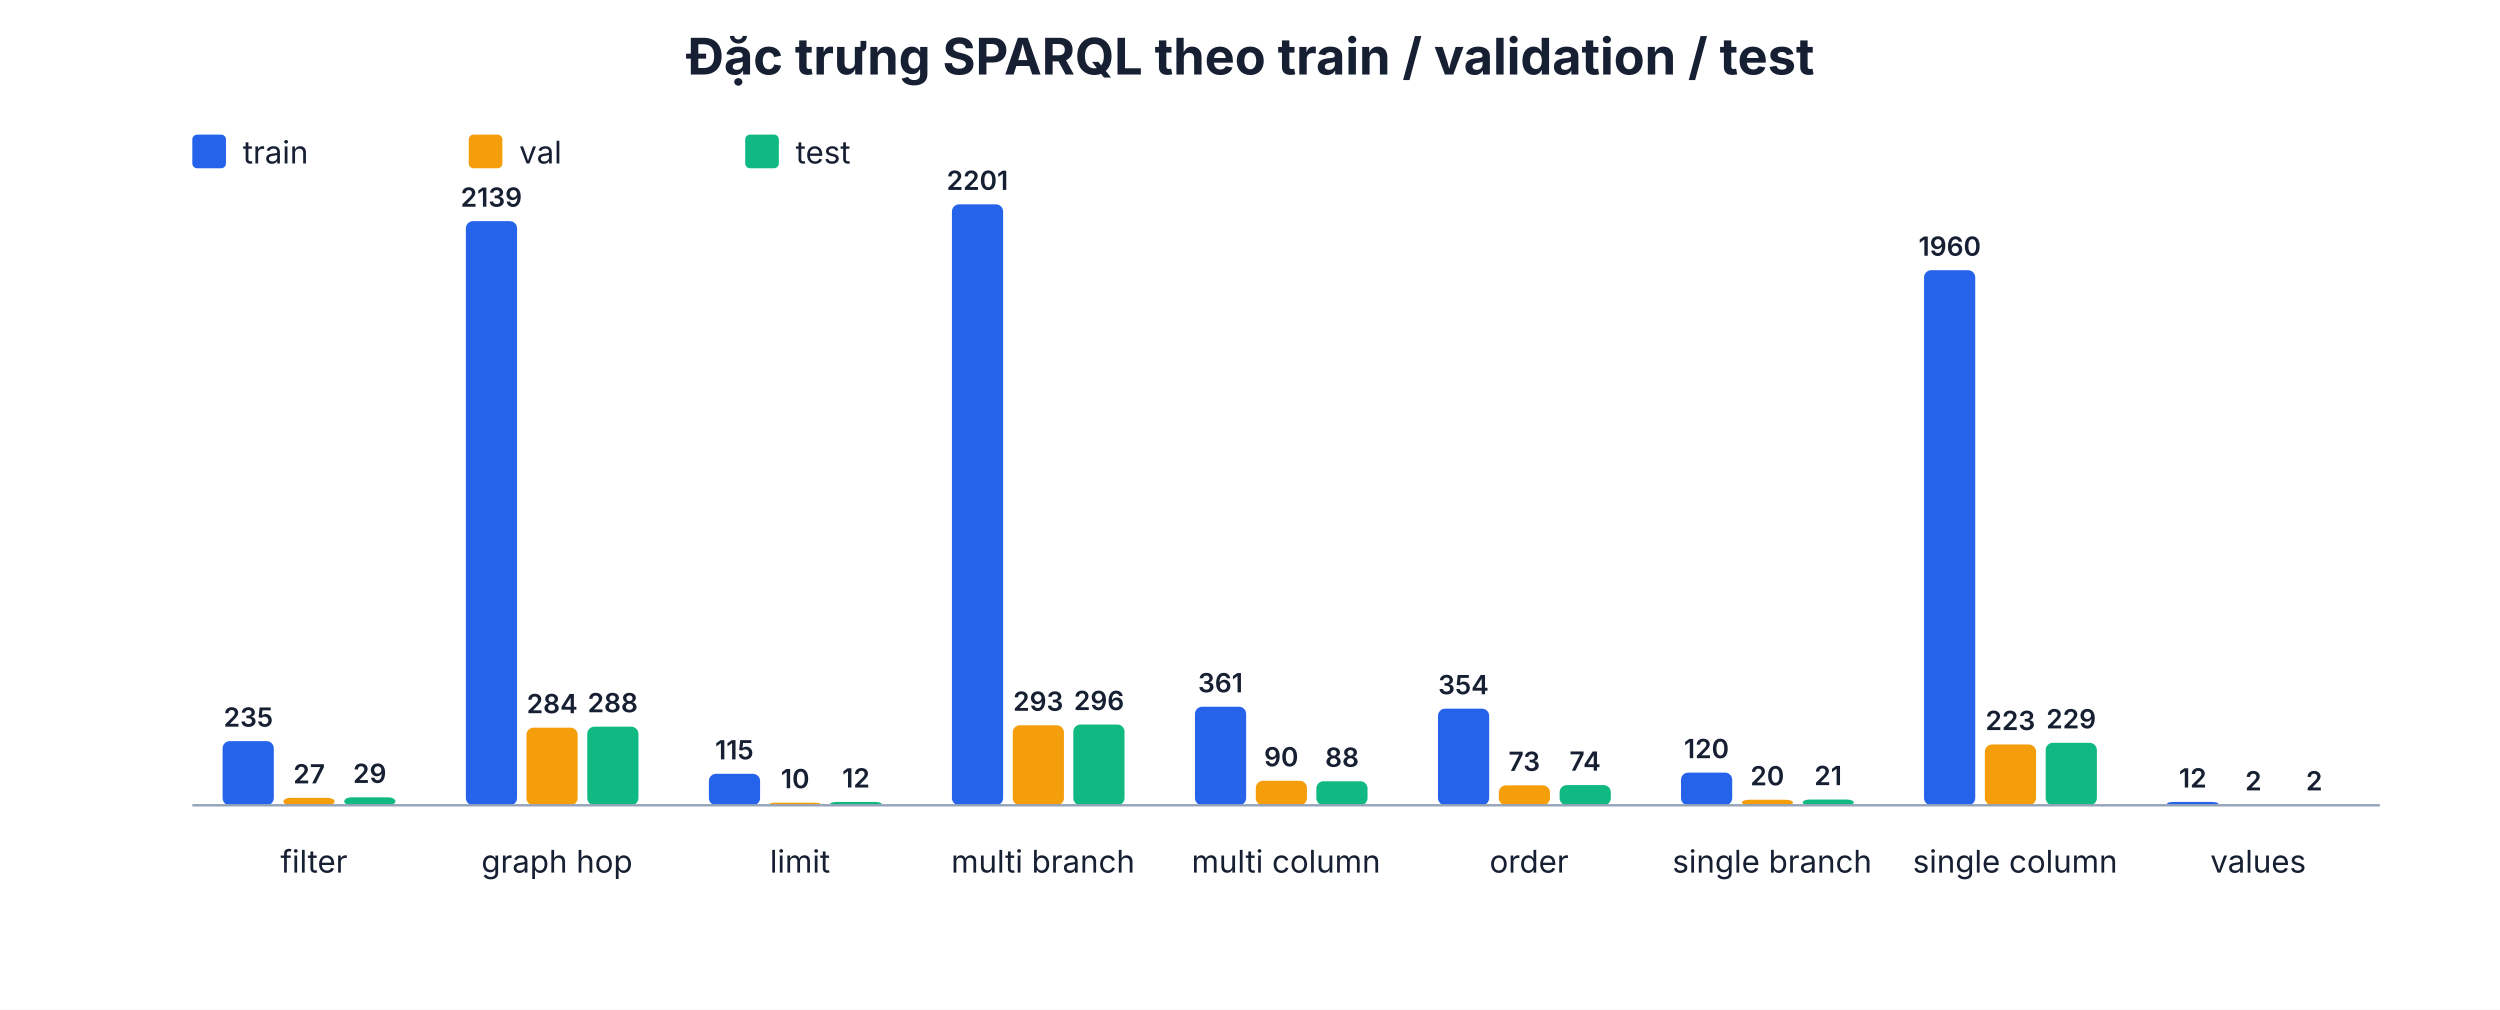
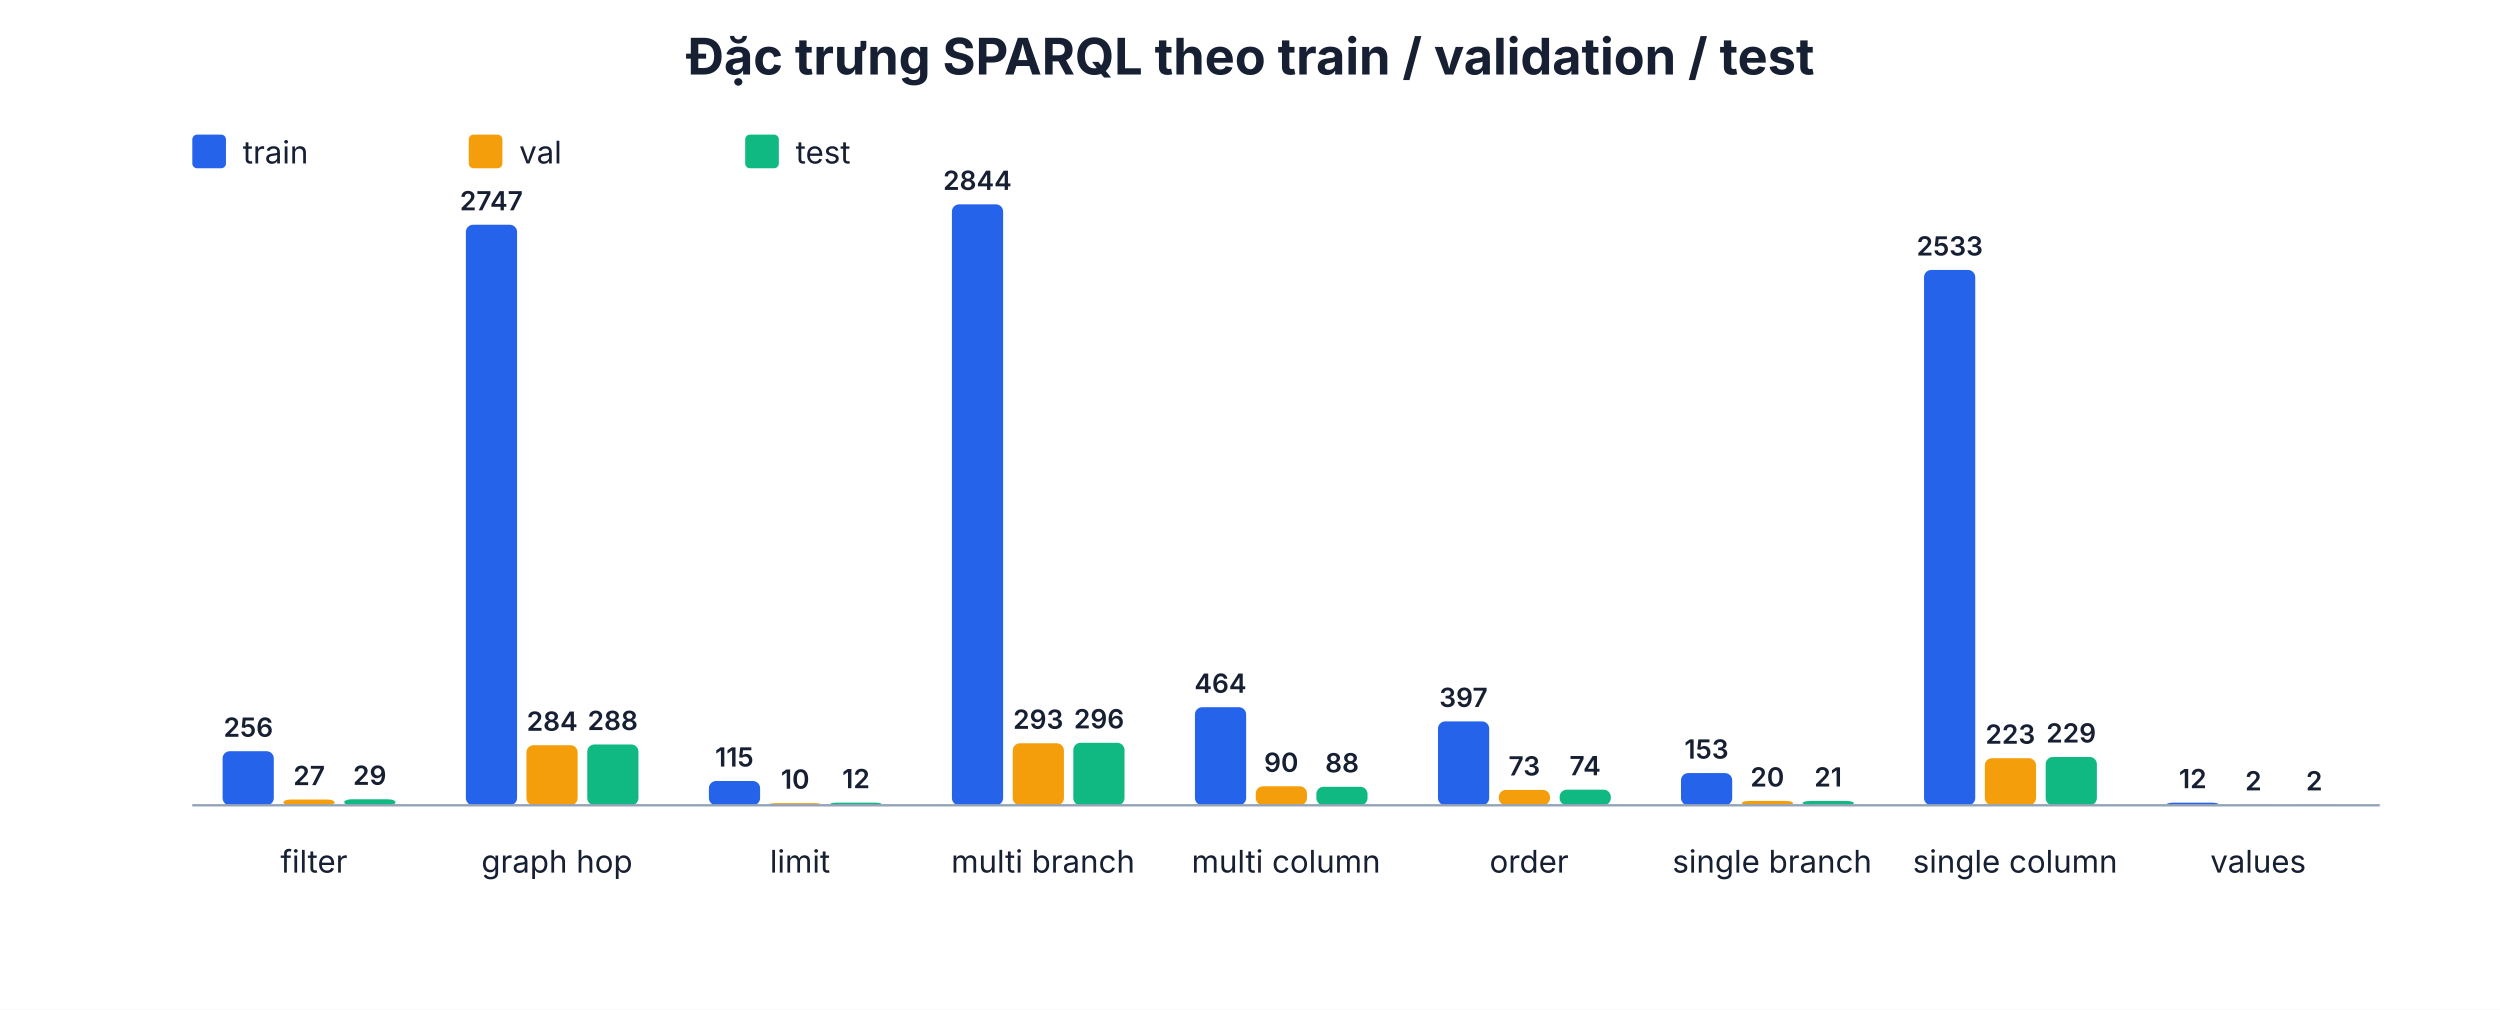
<svg xmlns="http://www.w3.org/2000/svg" width="1040" height="420" viewBox="0 0 1040 420" role="img" aria-label="Đặc trưng SPARQL theo train / validation / test">
  <style>text{font-family:Inter,system-ui,sans-serif;fill:#172033}.title{font-size:21px;font-weight:700}.label{font-size:13px}.value{font-size:14px;font-weight:700}.small{font-size:11px;font-weight:600}.axis{stroke:#94a3b8;stroke-width:1}</style>
  <rect width="1040" height="420" fill="#ffffff" />
  <text x="520.0" y="31" text-anchor="middle" class="title">Đặc trưng SPARQL theo train / validation / test</text>
-   <rect x="92.6" y="308.3" width="21.3" height="26.7" rx="3" fill="#2563eb" />
-   <text x="103.3" y="302.3" text-anchor="middle" class="small">235</text>
-   <rect x="193.8" y="92.0" width="21.3" height="243.0" rx="3" fill="#2563eb" />
-   <text x="204.4" y="86.0" text-anchor="middle" class="small">2139</text>
-   <rect x="294.9" y="321.9" width="21.3" height="13.1" rx="3" fill="#2563eb" />
-   <text x="305.5" y="315.9" text-anchor="middle" class="small">115</text>
+   <rect x="92.6" y="312.5" width="21.3" height="22.5" rx="3" fill="#2563eb" />
+   <text x="103.3" y="306.5" text-anchor="middle" class="small">256</text>
+   <rect x="193.8" y="93.5" width="21.3" height="241.5" rx="3" fill="#2563eb" />
+   <text x="204.4" y="87.5" text-anchor="middle" class="small">2747</text>
+   <rect x="294.9" y="324.9" width="21.3" height="10.1" rx="3" fill="#2563eb" />
+   <text x="305.5" y="318.9" text-anchor="middle" class="small">115</text>
  <rect x="396.0" y="85.0" width="21.3" height="250.0" rx="3" fill="#2563eb" />
-   <text x="406.6" y="79.0" text-anchor="middle" class="small">2201</text>
-   <rect x="497.1" y="294.0" width="21.3" height="41.0" rx="3" fill="#2563eb" />
-   <text x="507.7" y="288.0" text-anchor="middle" class="small">361</text>
-   <rect x="598.2" y="294.8" width="21.3" height="40.2" rx="3" fill="#2563eb" />
-   <text x="608.8" y="288.8" text-anchor="middle" class="small">354</text>
-   <rect x="699.3" y="321.4" width="21.3" height="13.6" rx="3" fill="#2563eb" />
-   <text x="709.9" y="315.4" text-anchor="middle" class="small">120</text>
-   <rect x="800.4" y="112.4" width="21.3" height="222.6" rx="3" fill="#2563eb" />
-   <text x="811.1" y="106.4" text-anchor="middle" class="small">1960</text>
-   <rect x="901.5" y="333.6" width="21.3" height="1.4" rx="3" fill="#2563eb" />
-   <text x="912.2" y="327.6" text-anchor="middle" class="small">12</text>
+   <text x="406.6" y="79.0" text-anchor="middle" class="small">2844</text>
+   <rect x="497.1" y="294.2" width="21.3" height="40.8" rx="3" fill="#2563eb" />
+   <text x="507.7" y="288.2" text-anchor="middle" class="small">464</text>
+   <rect x="598.2" y="300.1" width="21.3" height="34.9" rx="3" fill="#2563eb" />
+   <text x="608.8" y="294.1" text-anchor="middle" class="small">397</text>
+   <rect x="699.3" y="321.6" width="21.3" height="13.4" rx="3" fill="#2563eb" />
+   <text x="709.9" y="315.6" text-anchor="middle" class="small">153</text>
+   <rect x="800.4" y="112.3" width="21.3" height="222.7" rx="3" fill="#2563eb" />
+   <text x="811.1" y="106.3" text-anchor="middle" class="small">2533</text>
+   <rect x="901.5" y="333.9" width="21.3" height="1.1" rx="3" fill="#2563eb" />
+   <text x="912.2" y="327.9" text-anchor="middle" class="small">12</text>
  <rect x="80" y="56" width="14" height="14" rx="2" fill="#2563eb" />
  <text x="101" y="68" class="label">train</text>
-   <rect x="117.9" y="331.9" width="21.3" height="3.1" rx="3" fill="#f59e0b" />
-   <text x="128.6" y="325.9" text-anchor="middle" class="small">27</text>
-   <rect x="219.0" y="302.7" width="21.3" height="32.3" rx="3" fill="#f59e0b" />
-   <text x="229.7" y="296.7" text-anchor="middle" class="small">284</text>
-   <rect x="320.1" y="333.9" width="21.3" height="1.1" rx="3" fill="#f59e0b" />
-   <text x="330.8" y="327.9" text-anchor="middle" class="small">10</text>
-   <rect x="421.3" y="301.7" width="21.3" height="33.3" rx="3" fill="#f59e0b" />
-   <text x="431.9" y="295.7" text-anchor="middle" class="small">293</text>
-   <rect x="522.4" y="324.8" width="21.3" height="10.2" rx="3" fill="#f59e0b" />
-   <text x="533.0" y="318.8" text-anchor="middle" class="small">90</text>
-   <rect x="623.5" y="326.7" width="21.3" height="8.3" rx="3" fill="#f59e0b" />
-   <text x="634.1" y="320.7" text-anchor="middle" class="small">73</text>
-   <rect x="724.6" y="332.7" width="21.3" height="2.3" rx="3" fill="#f59e0b" />
-   <text x="735.2" y="326.7" text-anchor="middle" class="small">20</text>
-   <rect x="825.7" y="309.7" width="21.3" height="25.3" rx="3" fill="#f59e0b" />
-   <text x="836.3" y="303.7" text-anchor="middle" class="small">223</text>
+   <rect x="117.9" y="332.6" width="21.3" height="2.4" rx="3" fill="#f59e0b" />
+   <text x="128.6" y="326.6" text-anchor="middle" class="small">27</text>
+   <rect x="219.0" y="310.0" width="21.3" height="25.0" rx="3" fill="#f59e0b" />
+   <text x="229.7" y="304.0" text-anchor="middle" class="small">284</text>
+   <rect x="320.1" y="334.1" width="21.3" height="0.9" rx="3" fill="#f59e0b" />
+   <text x="330.8" y="328.1" text-anchor="middle" class="small">10</text>
+   <rect x="421.3" y="309.2" width="21.3" height="25.8" rx="3" fill="#f59e0b" />
+   <text x="431.9" y="303.2" text-anchor="middle" class="small">293</text>
+   <rect x="522.4" y="327.1" width="21.3" height="7.9" rx="3" fill="#f59e0b" />
+   <text x="533.0" y="321.1" text-anchor="middle" class="small">90</text>
+   <rect x="623.5" y="328.6" width="21.3" height="6.4" rx="3" fill="#f59e0b" />
+   <text x="634.1" y="322.6" text-anchor="middle" class="small">73</text>
+   <rect x="724.6" y="333.2" width="21.3" height="1.8" rx="3" fill="#f59e0b" />
+   <text x="735.2" y="327.2" text-anchor="middle" class="small">20</text>
+   <rect x="825.7" y="315.4" width="21.3" height="19.6" rx="3" fill="#f59e0b" />
+   <text x="836.3" y="309.4" text-anchor="middle" class="small">223</text>
  <rect x="926.8" y="334.8" width="21.3" height="0.2" rx="3" fill="#f59e0b" />
  <text x="937.4" y="328.8" text-anchor="middle" class="small">2</text>
  <rect x="195" y="56" width="14" height="14" rx="2" fill="#f59e0b" />
  <text x="216" y="68" class="label">val</text>
-   <rect x="143.2" y="331.7" width="21.3" height="3.3" rx="3" fill="#10b981" />
-   <text x="153.8" y="325.7" text-anchor="middle" class="small">29</text>
-   <rect x="244.3" y="302.3" width="21.3" height="32.7" rx="3" fill="#10b981" />
-   <text x="254.9" y="296.3" text-anchor="middle" class="small">288</text>
-   <rect x="345.4" y="333.6" width="21.3" height="1.4" rx="3" fill="#10b981" />
-   <text x="356.1" y="327.6" text-anchor="middle" class="small">12</text>
-   <rect x="446.5" y="301.4" width="21.3" height="33.6" rx="3" fill="#10b981" />
-   <text x="457.2" y="295.4" text-anchor="middle" class="small">296</text>
-   <rect x="547.6" y="325.0" width="21.3" height="10.0" rx="3" fill="#10b981" />
-   <text x="558.3" y="319.0" text-anchor="middle" class="small">88</text>
-   <rect x="648.8" y="326.6" width="21.3" height="8.4" rx="3" fill="#10b981" />
-   <text x="659.4" y="320.6" text-anchor="middle" class="small">74</text>
-   <rect x="749.9" y="332.6" width="21.3" height="2.4" rx="3" fill="#10b981" />
-   <text x="760.5" y="326.6" text-anchor="middle" class="small">21</text>
-   <rect x="851.0" y="309.0" width="21.3" height="26.0" rx="3" fill="#10b981" />
-   <text x="861.6" y="303.0" text-anchor="middle" class="small">229</text>
+   <rect x="143.2" y="332.5" width="21.3" height="2.5" rx="3" fill="#10b981" />
+   <text x="153.8" y="326.5" text-anchor="middle" class="small">29</text>
+   <rect x="244.3" y="309.7" width="21.3" height="25.3" rx="3" fill="#10b981" />
+   <text x="254.9" y="303.7" text-anchor="middle" class="small">288</text>
+   <rect x="345.4" y="333.9" width="21.3" height="1.1" rx="3" fill="#10b981" />
+   <text x="356.1" y="327.9" text-anchor="middle" class="small">12</text>
+   <rect x="446.5" y="309.0" width="21.3" height="26.0" rx="3" fill="#10b981" />
+   <text x="457.2" y="303.0" text-anchor="middle" class="small">296</text>
+   <rect x="547.6" y="327.3" width="21.3" height="7.7" rx="3" fill="#10b981" />
+   <text x="558.3" y="321.3" text-anchor="middle" class="small">88</text>
+   <rect x="648.8" y="328.5" width="21.3" height="6.5" rx="3" fill="#10b981" />
+   <text x="659.4" y="322.5" text-anchor="middle" class="small">74</text>
+   <rect x="749.9" y="333.2" width="21.3" height="1.8" rx="3" fill="#10b981" />
+   <text x="760.5" y="327.2" text-anchor="middle" class="small">21</text>
+   <rect x="851.0" y="314.9" width="21.3" height="20.1" rx="3" fill="#10b981" />
+   <text x="861.6" y="308.9" text-anchor="middle" class="small">229</text>
  <rect x="952.1" y="334.8" width="21.3" height="0.2" rx="3" fill="#10b981" />
  <text x="962.7" y="328.8" text-anchor="middle" class="small">2</text>
  <rect x="310" y="56" width="14" height="14" rx="2" fill="#10b981" />
  <text x="331" y="68" class="label">test</text>
  <text x="130.6" y="363" text-anchor="middle" class="label">filter</text>
  <text x="231.7" y="363" text-anchor="middle" class="label">graph hop</text>
  <text x="332.8" y="363" text-anchor="middle" class="label">limit</text>
  <text x="433.9" y="363" text-anchor="middle" class="label">multi branch</text>
  <text x="535.0" y="363" text-anchor="middle" class="label">multi column</text>
  <text x="636.1" y="363" text-anchor="middle" class="label">order</text>
  <text x="737.2" y="363" text-anchor="middle" class="label">single branch</text>
  <text x="838.3" y="363" text-anchor="middle" class="label">single column</text>
  <text x="939.4" y="363" text-anchor="middle" class="label">values</text>
  <line x1="80" y1="335" x2="990" y2="335" class="axis" />
</svg>
